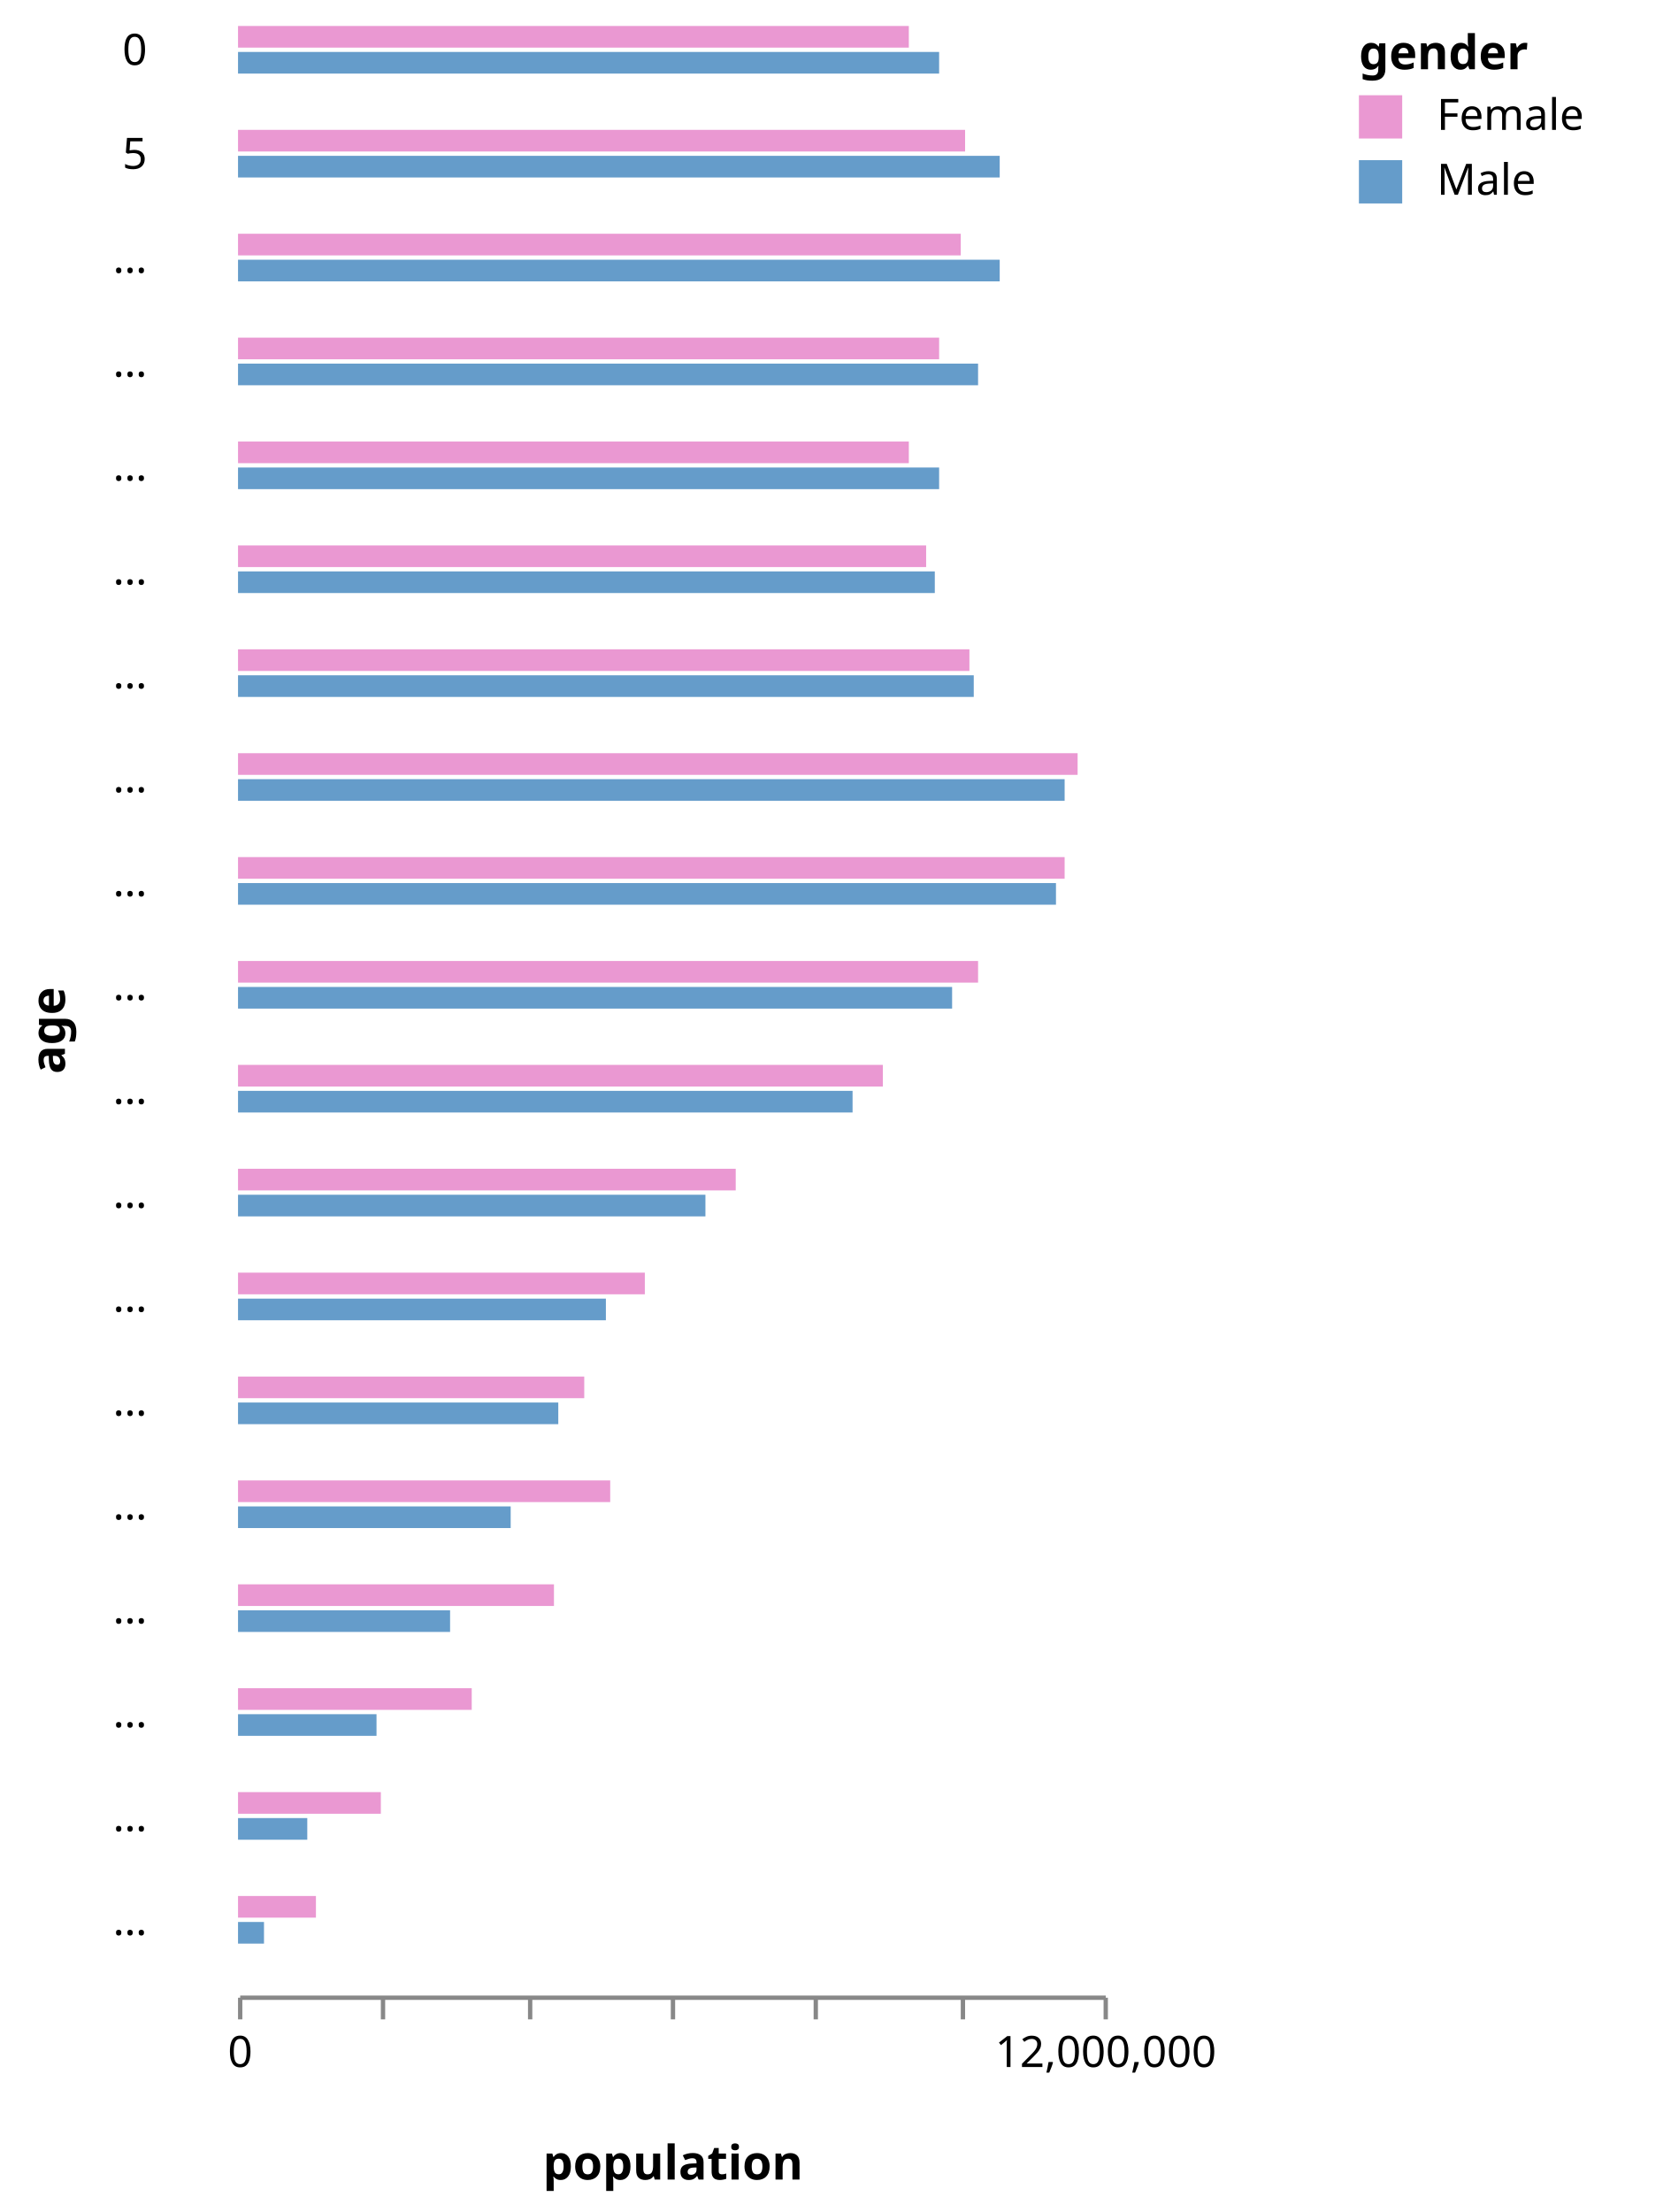
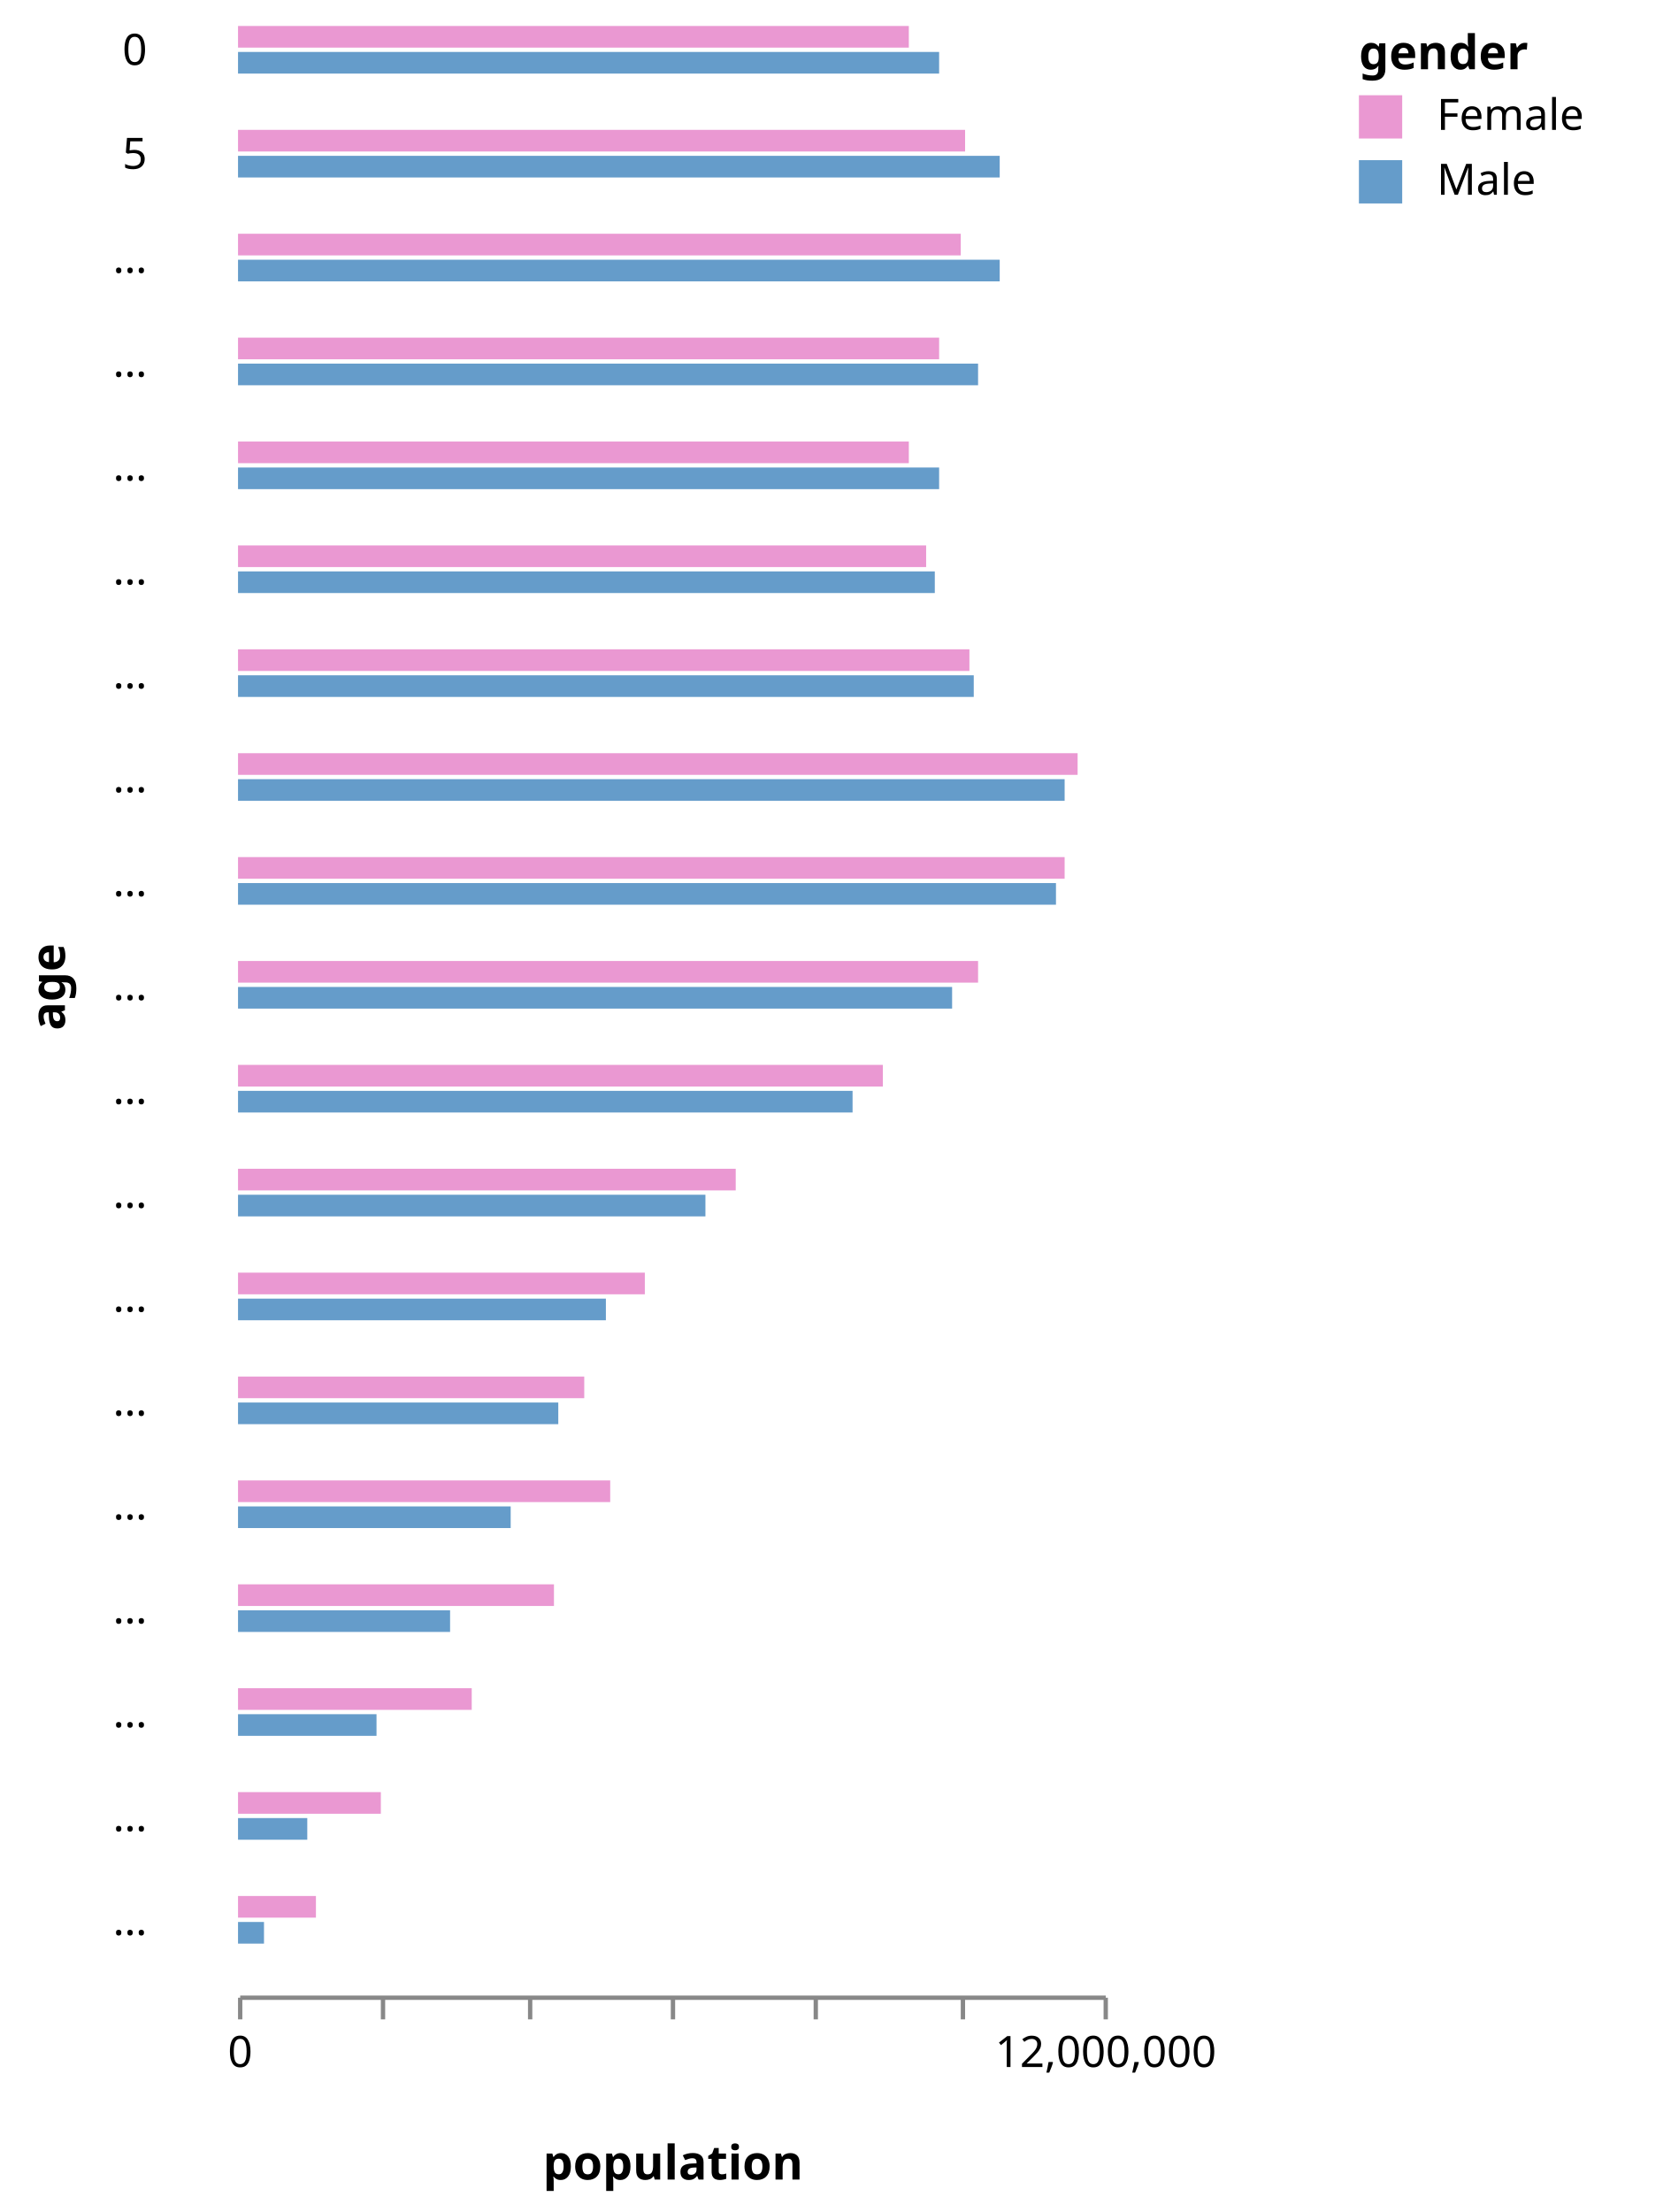
<svg xmlns="http://www.w3.org/2000/svg" class="marks" width="386" height="511" viewBox="0 0 386 511" version="1.1">
  <g transform="translate(55,6)">
    <g class="mark-group role-frame root">
      <g transform="translate(0,0)">
        <path class="background" d="M0,0h0v0h0Z" style="fill: none;" />
        <g>
          <g class="mark-group role-row-title row_title">
            <g transform="translate(-40,222)">
              <path class="background" d="M0,0h0v0h0Z" style="fill: none;" />
              <g>
                <g class="mark-text role-row-title-text">
-                   <text text-anchor="end" transform="translate(0,0) rotate(270)" style="font: bold 11px sans-serif; fill: black;">age</text>
+                   <text text-anchor="middle" transform="translate(0,0) rotate(270)" style="font: bold 11px sans-serif; fill: black;">age</text>
                </g>
              </g>
            </g>
          </g>
          <g class="mark-group role-row-header row_header">
            <g transform="translate(-11,0)">
              <path class="background" d="M0,0h0v12h0Z" style="fill: none;" />
              <g>
                <g class="mark-text role-title" style="pointer-events: none;">
                  <text text-anchor="end" transform="translate(-10,9)" style="font: normal 10px sans-serif; fill: #000; opacity: 1;">0</text>
                </g>
              </g>
            </g>
            <g transform="translate(-11,24)">
              <path class="background" d="M0,0h0v12h0Z" style="fill: none;" />
              <g>
                <g class="mark-text role-title" style="pointer-events: none;">
                  <text text-anchor="end" transform="translate(-10,9)" style="font: normal 10px sans-serif; fill: #000; opacity: 1;">5</text>
                </g>
              </g>
            </g>
            <g transform="translate(-11,48)">
              <path class="background" d="M0,0h0v12h0Z" style="fill: none;" />
              <g>
                <g class="mark-text role-title" style="pointer-events: none;">
                  <text text-anchor="end" transform="translate(-10,9)" style="font: normal 10px sans-serif; fill: #000; opacity: 1;">…</text>
                </g>
              </g>
            </g>
            <g transform="translate(-11,72)">
              <path class="background" d="M0,0h0v12h0Z" style="fill: none;" />
              <g>
                <g class="mark-text role-title" style="pointer-events: none;">
                  <text text-anchor="end" transform="translate(-10,9)" style="font: normal 10px sans-serif; fill: #000; opacity: 1;">…</text>
                </g>
              </g>
            </g>
            <g transform="translate(-11,96)">
              <path class="background" d="M0,0h0v12h0Z" style="fill: none;" />
              <g>
                <g class="mark-text role-title" style="pointer-events: none;">
                  <text text-anchor="end" transform="translate(-10,9)" style="font: normal 10px sans-serif; fill: #000; opacity: 1;">…</text>
                </g>
              </g>
            </g>
            <g transform="translate(-11,120)">
              <path class="background" d="M0,0h0v12h0Z" style="fill: none;" />
              <g>
                <g class="mark-text role-title" style="pointer-events: none;">
                  <text text-anchor="end" transform="translate(-10,9)" style="font: normal 10px sans-serif; fill: #000; opacity: 1;">…</text>
                </g>
              </g>
            </g>
            <g transform="translate(-11,144)">
              <path class="background" d="M0,0h0v12h0Z" style="fill: none;" />
              <g>
                <g class="mark-text role-title" style="pointer-events: none;">
                  <text text-anchor="end" transform="translate(-10,9)" style="font: normal 10px sans-serif; fill: #000; opacity: 1;">…</text>
                </g>
              </g>
            </g>
            <g transform="translate(-11,168)">
              <path class="background" d="M0,0h0v12h0Z" style="fill: none;" />
              <g>
                <g class="mark-text role-title" style="pointer-events: none;">
                  <text text-anchor="end" transform="translate(-10,9)" style="font: normal 10px sans-serif; fill: #000; opacity: 1;">…</text>
                </g>
              </g>
            </g>
            <g transform="translate(-11,192)">
              <path class="background" d="M0,0h0v12h0Z" style="fill: none;" />
              <g>
                <g class="mark-text role-title" style="pointer-events: none;">
                  <text text-anchor="end" transform="translate(-10,9)" style="font: normal 10px sans-serif; fill: #000; opacity: 1;">…</text>
                </g>
              </g>
            </g>
            <g transform="translate(-11,216)">
              <path class="background" d="M0,0h0v12h0Z" style="fill: none;" />
              <g>
                <g class="mark-text role-title" style="pointer-events: none;">
                  <text text-anchor="end" transform="translate(-10,9)" style="font: normal 10px sans-serif; fill: #000; opacity: 1;">…</text>
                </g>
              </g>
            </g>
            <g transform="translate(-11,240)">
              <path class="background" d="M0,0h0v12h0Z" style="fill: none;" />
              <g>
                <g class="mark-text role-title" style="pointer-events: none;">
                  <text text-anchor="end" transform="translate(-10,9)" style="font: normal 10px sans-serif; fill: #000; opacity: 1;">…</text>
                </g>
              </g>
            </g>
            <g transform="translate(-11,264)">
              <path class="background" d="M0,0h0v12h0Z" style="fill: none;" />
              <g>
                <g class="mark-text role-title" style="pointer-events: none;">
                  <text text-anchor="end" transform="translate(-10,9)" style="font: normal 10px sans-serif; fill: #000; opacity: 1;">…</text>
                </g>
              </g>
            </g>
            <g transform="translate(-11,288)">
              <path class="background" d="M0,0h0v12h0Z" style="fill: none;" />
              <g>
                <g class="mark-text role-title" style="pointer-events: none;">
                  <text text-anchor="end" transform="translate(-10,9)" style="font: normal 10px sans-serif; fill: #000; opacity: 1;">…</text>
                </g>
              </g>
            </g>
            <g transform="translate(-11,312)">
              <path class="background" d="M0,0h0v12h0Z" style="fill: none;" />
              <g>
                <g class="mark-text role-title" style="pointer-events: none;">
                  <text text-anchor="end" transform="translate(-10,9)" style="font: normal 10px sans-serif; fill: #000; opacity: 1;">…</text>
                </g>
              </g>
            </g>
            <g transform="translate(-11,336)">
              <path class="background" d="M0,0h0v12h0Z" style="fill: none;" />
              <g>
                <g class="mark-text role-title" style="pointer-events: none;">
                  <text text-anchor="end" transform="translate(-10,9)" style="font: normal 10px sans-serif; fill: #000; opacity: 1;">…</text>
                </g>
              </g>
            </g>
            <g transform="translate(-11,360)">
              <path class="background" d="M0,0h0v12h0Z" style="fill: none;" />
              <g>
                <g class="mark-text role-title" style="pointer-events: none;">
                  <text text-anchor="end" transform="translate(-10,9)" style="font: normal 10px sans-serif; fill: #000; opacity: 1;">…</text>
                </g>
              </g>
            </g>
            <g transform="translate(-11,384)">
              <path class="background" d="M0,0h0v12h0Z" style="fill: none;" />
              <g>
                <g class="mark-text role-title" style="pointer-events: none;">
                  <text text-anchor="end" transform="translate(-10,9)" style="font: normal 10px sans-serif; fill: #000; opacity: 1;">…</text>
                </g>
              </g>
            </g>
            <g transform="translate(-11,408)">
              <path class="background" d="M0,0h0v12h0Z" style="fill: none;" />
              <g>
                <g class="mark-text role-title" style="pointer-events: none;">
                  <text text-anchor="end" transform="translate(-10,9)" style="font: normal 10px sans-serif; fill: #000; opacity: 1;">…</text>
                </g>
              </g>
            </g>
            <g transform="translate(-11,432)">
              <path class="background" d="M0,0h0v12h0Z" style="fill: none;" />
              <g>
                <g class="mark-text role-title" style="pointer-events: none;">
                  <text text-anchor="end" transform="translate(-10,9)" style="font: normal 10px sans-serif; fill: #000; opacity: 1;">…</text>
                </g>
              </g>
            </g>
          </g>
          <g class="mark-group role-column-footer column_footer">
            <g transform="translate(0,455)">
              <path class="background" d="M0,0h200v0h-200Z" style="fill: none;" />
              <g>
                <g class="mark-group role-axis">
                  <g transform="translate(0.5,0.5)">
                    <path class="background" d="M0,0h0v0h0Z" style="pointer-events: none; fill: none;" />
                    <g>
                      <g class="mark-rule role-axis-tick" style="pointer-events: none;">
                        <line transform="translate(0,0)" x2="0" y2="5" style="fill: none; stroke: #888; stroke-width: 1; opacity: 1;" />
                        <line transform="translate(33,0)" x2="0" y2="5" style="fill: none; stroke: #888; stroke-width: 1; opacity: 1;" />
                        <line transform="translate(67,0)" x2="0" y2="5" style="fill: none; stroke: #888; stroke-width: 1; opacity: 1;" />
                        <line transform="translate(100,0)" x2="0" y2="5" style="fill: none; stroke: #888; stroke-width: 1; opacity: 1;" />
                        <line transform="translate(133,0)" x2="0" y2="5" style="fill: none; stroke: #888; stroke-width: 1; opacity: 1;" />
                        <line transform="translate(167,0)" x2="0" y2="5" style="fill: none; stroke: #888; stroke-width: 1; opacity: 1;" />
                        <line transform="translate(200,0)" x2="0" y2="5" style="fill: none; stroke: #888; stroke-width: 1; opacity: 1;" />
                      </g>
                      <g class="mark-text role-axis-label" style="pointer-events: none;">
                        <text text-anchor="middle" transform="translate(0,16)" style="font: 10px sans-serif; fill: #000; opacity: 1;">0</text>
                        <text text-anchor="middle" transform="translate(33,16)" style="font: 10px sans-serif; fill: #000; opacity: 0;">2,000,000</text>
                        <text text-anchor="middle" transform="translate(67,16)" style="font: 10px sans-serif; fill: #000; opacity: 0;">4,000,000</text>
                        <text text-anchor="middle" transform="translate(100,16)" style="font: 10px sans-serif; fill: #000; opacity: 0;">6,000,000</text>
                        <text text-anchor="middle" transform="translate(133,16)" style="font: 10px sans-serif; fill: #000; opacity: 0;">8,000,000</text>
                        <text text-anchor="middle" transform="translate(167,16)" style="font: 10px sans-serif; fill: #000; opacity: 0;">10,000,000</text>
                        <text text-anchor="middle" transform="translate(200,16)" style="font: 10px sans-serif; fill: #000; opacity: 1;">12,000,000</text>
                      </g>
                      <g class="mark-rule role-axis-domain" style="pointer-events: none;">
                        <line transform="translate(0,0)" x2="200" y2="0" style="fill: none; stroke: #888; stroke-width: 1; opacity: 1;" />
                      </g>
                      <g class="mark-text role-axis-title" style="pointer-events: none;">
                        <text text-anchor="middle" transform="translate(100,42)" style="font: bold 11px sans-serif; fill: #000; opacity: 1;">population</text>
                      </g>
                    </g>
                  </g>
                </g>
              </g>
            </g>
          </g>
          <g class="mark-group role-scope cell">
            <g transform="translate(0,0)">
              <path class="background" d="M0.5,0.5h200v12h-200Z" style="fill: transparent; stroke: transparent;" />
              <g>
                <g class="mark-rect role-bar child_marks">
                  <path d="M0,6h162v5h-162Z" style="fill: #659CCA;" />
                  <path d="M0,0h155v5h-155Z" style="fill: #EA98D2;" />
                </g>
              </g>
            </g>
            <g transform="translate(0,24)">
              <path class="background" d="M0.5,0.5h200v12h-200Z" style="fill: transparent; stroke: transparent;" />
              <g>
                <g class="mark-rect role-bar child_marks">
                  <path d="M0,6h176v5h-176Z" style="fill: #659CCA;" />
                  <path d="M0,0h168v5h-168Z" style="fill: #EA98D2;" />
                </g>
              </g>
            </g>
            <g transform="translate(0,48)">
              <path class="background" d="M0.5,0.5h200v12h-200Z" style="fill: transparent; stroke: transparent;" />
              <g>
                <g class="mark-rect role-bar child_marks">
                  <path d="M0,6h176v5h-176Z" style="fill: #659CCA;" />
                  <path d="M0,0h167v5h-167Z" style="fill: #EA98D2;" />
                </g>
              </g>
            </g>
            <g transform="translate(0,72)">
              <path class="background" d="M0.5,0.5h200v12h-200Z" style="fill: transparent; stroke: transparent;" />
              <g>
                <g class="mark-rect role-bar child_marks">
                  <path d="M0,6h171v5h-171Z" style="fill: #659CCA;" />
                  <path d="M0,0h162v5h-162Z" style="fill: #EA98D2;" />
                </g>
              </g>
            </g>
            <g transform="translate(0,96)">
              <path class="background" d="M0.5,0.5h200v12h-200Z" style="fill: transparent; stroke: transparent;" />
              <g>
                <g class="mark-rect role-bar child_marks">
                  <path d="M0,6h162v5h-162Z" style="fill: #659CCA;" />
                  <path d="M0,0h155v5h-155Z" style="fill: #EA98D2;" />
                </g>
              </g>
            </g>
            <g transform="translate(0,120)">
              <path class="background" d="M0.5,0.5h200v12h-200Z" style="fill: transparent; stroke: transparent;" />
              <g>
                <g class="mark-rect role-bar child_marks">
                  <path d="M0,6h161v5h-161Z" style="fill: #659CCA;" />
                  <path d="M0,0h159v5h-159Z" style="fill: #EA98D2;" />
                </g>
              </g>
            </g>
            <g transform="translate(0,144)">
              <path class="background" d="M0.5,0.5h200v12h-200Z" style="fill: transparent; stroke: transparent;" />
              <g>
                <g class="mark-rect role-bar child_marks">
                  <path d="M0,6h170v5h-170Z" style="fill: #659CCA;" />
                  <path d="M0,0h169v5h-169Z" style="fill: #EA98D2;" />
                </g>
              </g>
            </g>
            <g transform="translate(0,168)">
              <path class="background" d="M0.5,0.5h200v12h-200Z" style="fill: transparent; stroke: transparent;" />
              <g>
                <g class="mark-rect role-bar child_marks">
                  <path d="M0,6h191v5h-191Z" style="fill: #659CCA;" />
                  <path d="M0,0h194v5h-194Z" style="fill: #EA98D2;" />
                </g>
              </g>
            </g>
            <g transform="translate(0,192)">
              <path class="background" d="M0.5,0.5h200v12h-200Z" style="fill: transparent; stroke: transparent;" />
              <g>
                <g class="mark-rect role-bar child_marks">
                  <path d="M0,6h189v5h-189Z" style="fill: #659CCA;" />
                  <path d="M0,0h191v5h-191Z" style="fill: #EA98D2;" />
                </g>
              </g>
            </g>
            <g transform="translate(0,216)">
              <path class="background" d="M0.5,0.5h200v12h-200Z" style="fill: transparent; stroke: transparent;" />
              <g>
                <g class="mark-rect role-bar child_marks">
                  <path d="M0,6h165v5h-165Z" style="fill: #659CCA;" />
                  <path d="M0,0h171v5h-171Z" style="fill: #EA98D2;" />
                </g>
              </g>
            </g>
            <g transform="translate(0,240)">
              <path class="background" d="M0.5,0.5h200v12h-200Z" style="fill: transparent; stroke: transparent;" />
              <g>
                <g class="mark-rect role-bar child_marks">
                  <path d="M0,6h142v5h-142Z" style="fill: #659CCA;" />
                  <path d="M0,0h149v5h-149Z" style="fill: #EA98D2;" />
                </g>
              </g>
            </g>
            <g transform="translate(0,264)">
              <path class="background" d="M0.5,0.5h200v12h-200Z" style="fill: transparent; stroke: transparent;" />
              <g>
                <g class="mark-rect role-bar child_marks">
                  <path d="M0,6h108v5h-108Z" style="fill: #659CCA;" />
                  <path d="M0,0h115v5h-115Z" style="fill: #EA98D2;" />
                </g>
              </g>
            </g>
            <g transform="translate(0,288)">
              <path class="background" d="M0.5,0.5h200v12h-200Z" style="fill: transparent; stroke: transparent;" />
              <g>
                <g class="mark-rect role-bar child_marks">
                  <path d="M0,6h85v5h-85Z" style="fill: #659CCA;" />
                  <path d="M0,0h94v5h-94Z" style="fill: #EA98D2;" />
                </g>
              </g>
            </g>
            <g transform="translate(0,312)">
              <path class="background" d="M0.5,0.5h200v12h-200Z" style="fill: transparent; stroke: transparent;" />
              <g>
                <g class="mark-rect role-bar child_marks">
                  <path d="M0,6h74v5h-74Z" style="fill: #659CCA;" />
                  <path d="M0,0h80v5h-80Z" style="fill: #EA98D2;" />
                </g>
              </g>
            </g>
            <g transform="translate(0,336)">
              <path class="background" d="M0.5,0.5h200v12h-200Z" style="fill: transparent; stroke: transparent;" />
              <g>
                <g class="mark-rect role-bar child_marks">
                  <path d="M0,6h63v5h-63Z" style="fill: #659CCA;" />
                  <path d="M0,0h86v5h-86Z" style="fill: #EA98D2;" />
                </g>
              </g>
            </g>
            <g transform="translate(0,360)">
              <path class="background" d="M0.5,0.5h200v12h-200Z" style="fill: transparent; stroke: transparent;" />
              <g>
                <g class="mark-rect role-bar child_marks">
                  <path d="M0,6h49v5h-49Z" style="fill: #659CCA;" />
                  <path d="M0,0h73v5h-73Z" style="fill: #EA98D2;" />
                </g>
              </g>
            </g>
            <g transform="translate(0,384)">
              <path class="background" d="M0.5,0.5h200v12h-200Z" style="fill: transparent; stroke: transparent;" />
              <g>
                <g class="mark-rect role-bar child_marks">
                  <path d="M0,6h32v5h-32Z" style="fill: #659CCA;" />
                  <path d="M0,0h54v5h-54Z" style="fill: #EA98D2;" />
                </g>
              </g>
            </g>
            <g transform="translate(0,408)">
              <path class="background" d="M0.5,0.5h200v12h-200Z" style="fill: transparent; stroke: transparent;" />
              <g>
                <g class="mark-rect role-bar child_marks">
                  <path d="M0,6h16v5h-16Z" style="fill: #659CCA;" />
                  <path d="M0,0h33v5h-33Z" style="fill: #EA98D2;" />
                </g>
              </g>
            </g>
            <g transform="translate(0,432)">
              <path class="background" d="M0.5,0.5h200v12h-200Z" style="fill: transparent; stroke: transparent;" />
              <g>
                <g class="mark-rect role-bar child_marks">
                  <path d="M0,6h6v5h-6Z" style="fill: #659CCA;" />
                  <path d="M0,0h18v5h-18Z" style="fill: #EA98D2;" />
                </g>
              </g>
            </g>
          </g>
          <g class="mark-group role-legend">
            <g transform="translate(259,0)">
              <path class="background" d="M0,0h67v41h-67Z" style="pointer-events: none; fill: none;" />
              <g>
                <g class="mark-group role-legend-entry">
                  <g transform="translate(0,16)">
                    <path class="background" d="M0,0h0v0h0Z" style="pointer-events: none; fill: none;" />
                    <g>
                      <g class="mark-symbol role-legend-symbol" style="pointer-events: none;">
                        <path transform="translate(5,5)" d="M-5,-5h10v10h-10Z" style="fill: #EA98D2; stroke-width: 1.5; opacity: 1;" />
                        <path transform="translate(5,20)" d="M-5,-5h10v10h-10Z" style="fill: #659CCA; stroke-width: 1.5; opacity: 1;" />
                      </g>
                      <g class="mark-text role-legend-label" style="pointer-events: none;">
                        <text text-anchor="start" transform="translate(18,8)" style="font: 10px sans-serif; fill: #000; opacity: 1;">Female</text>
                        <text text-anchor="start" transform="translate(18,23)" style="font: 10px sans-serif; fill: #000; opacity: 1;">Male</text>
                      </g>
                    </g>
                  </g>
                </g>
                <g class="mark-text role-legend-title" style="pointer-events: none;">
                  <text text-anchor="start" transform="translate(0,10)" style="font: bold 11px sans-serif; fill: #000; opacity: 1;">gender</text>
                </g>
              </g>
            </g>
          </g>
        </g>
      </g>
    </g>
  </g>
</svg>
